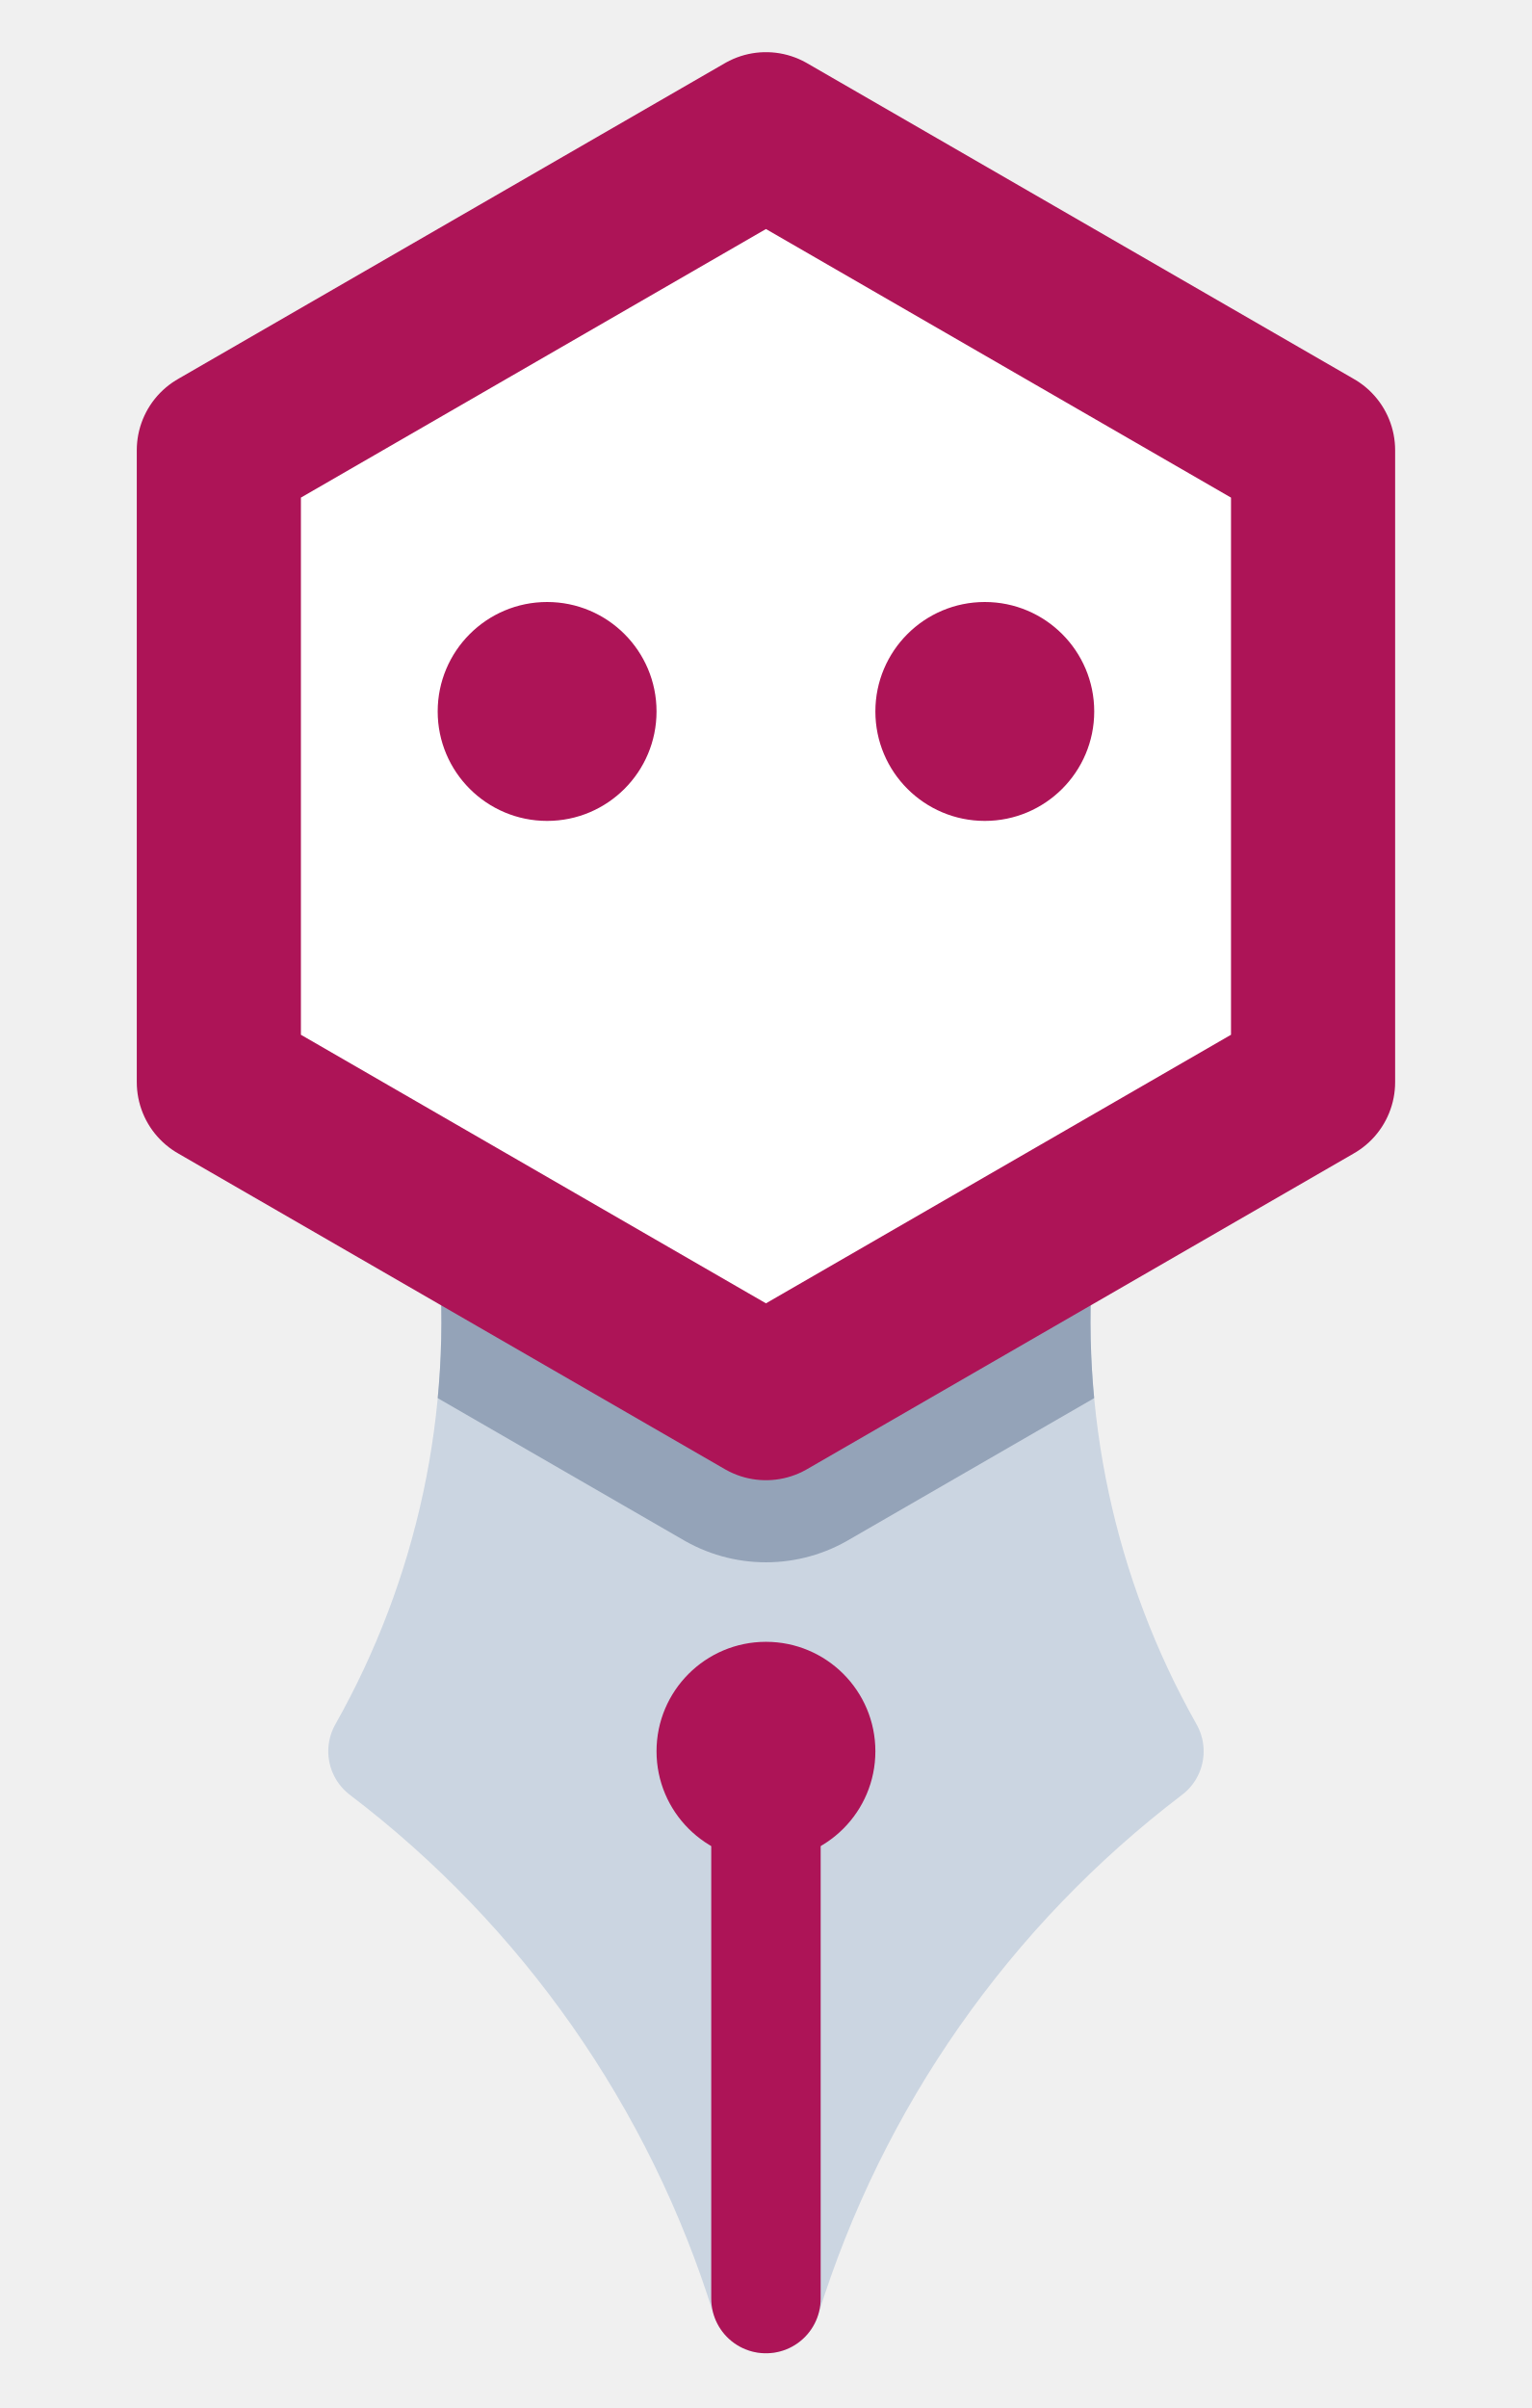
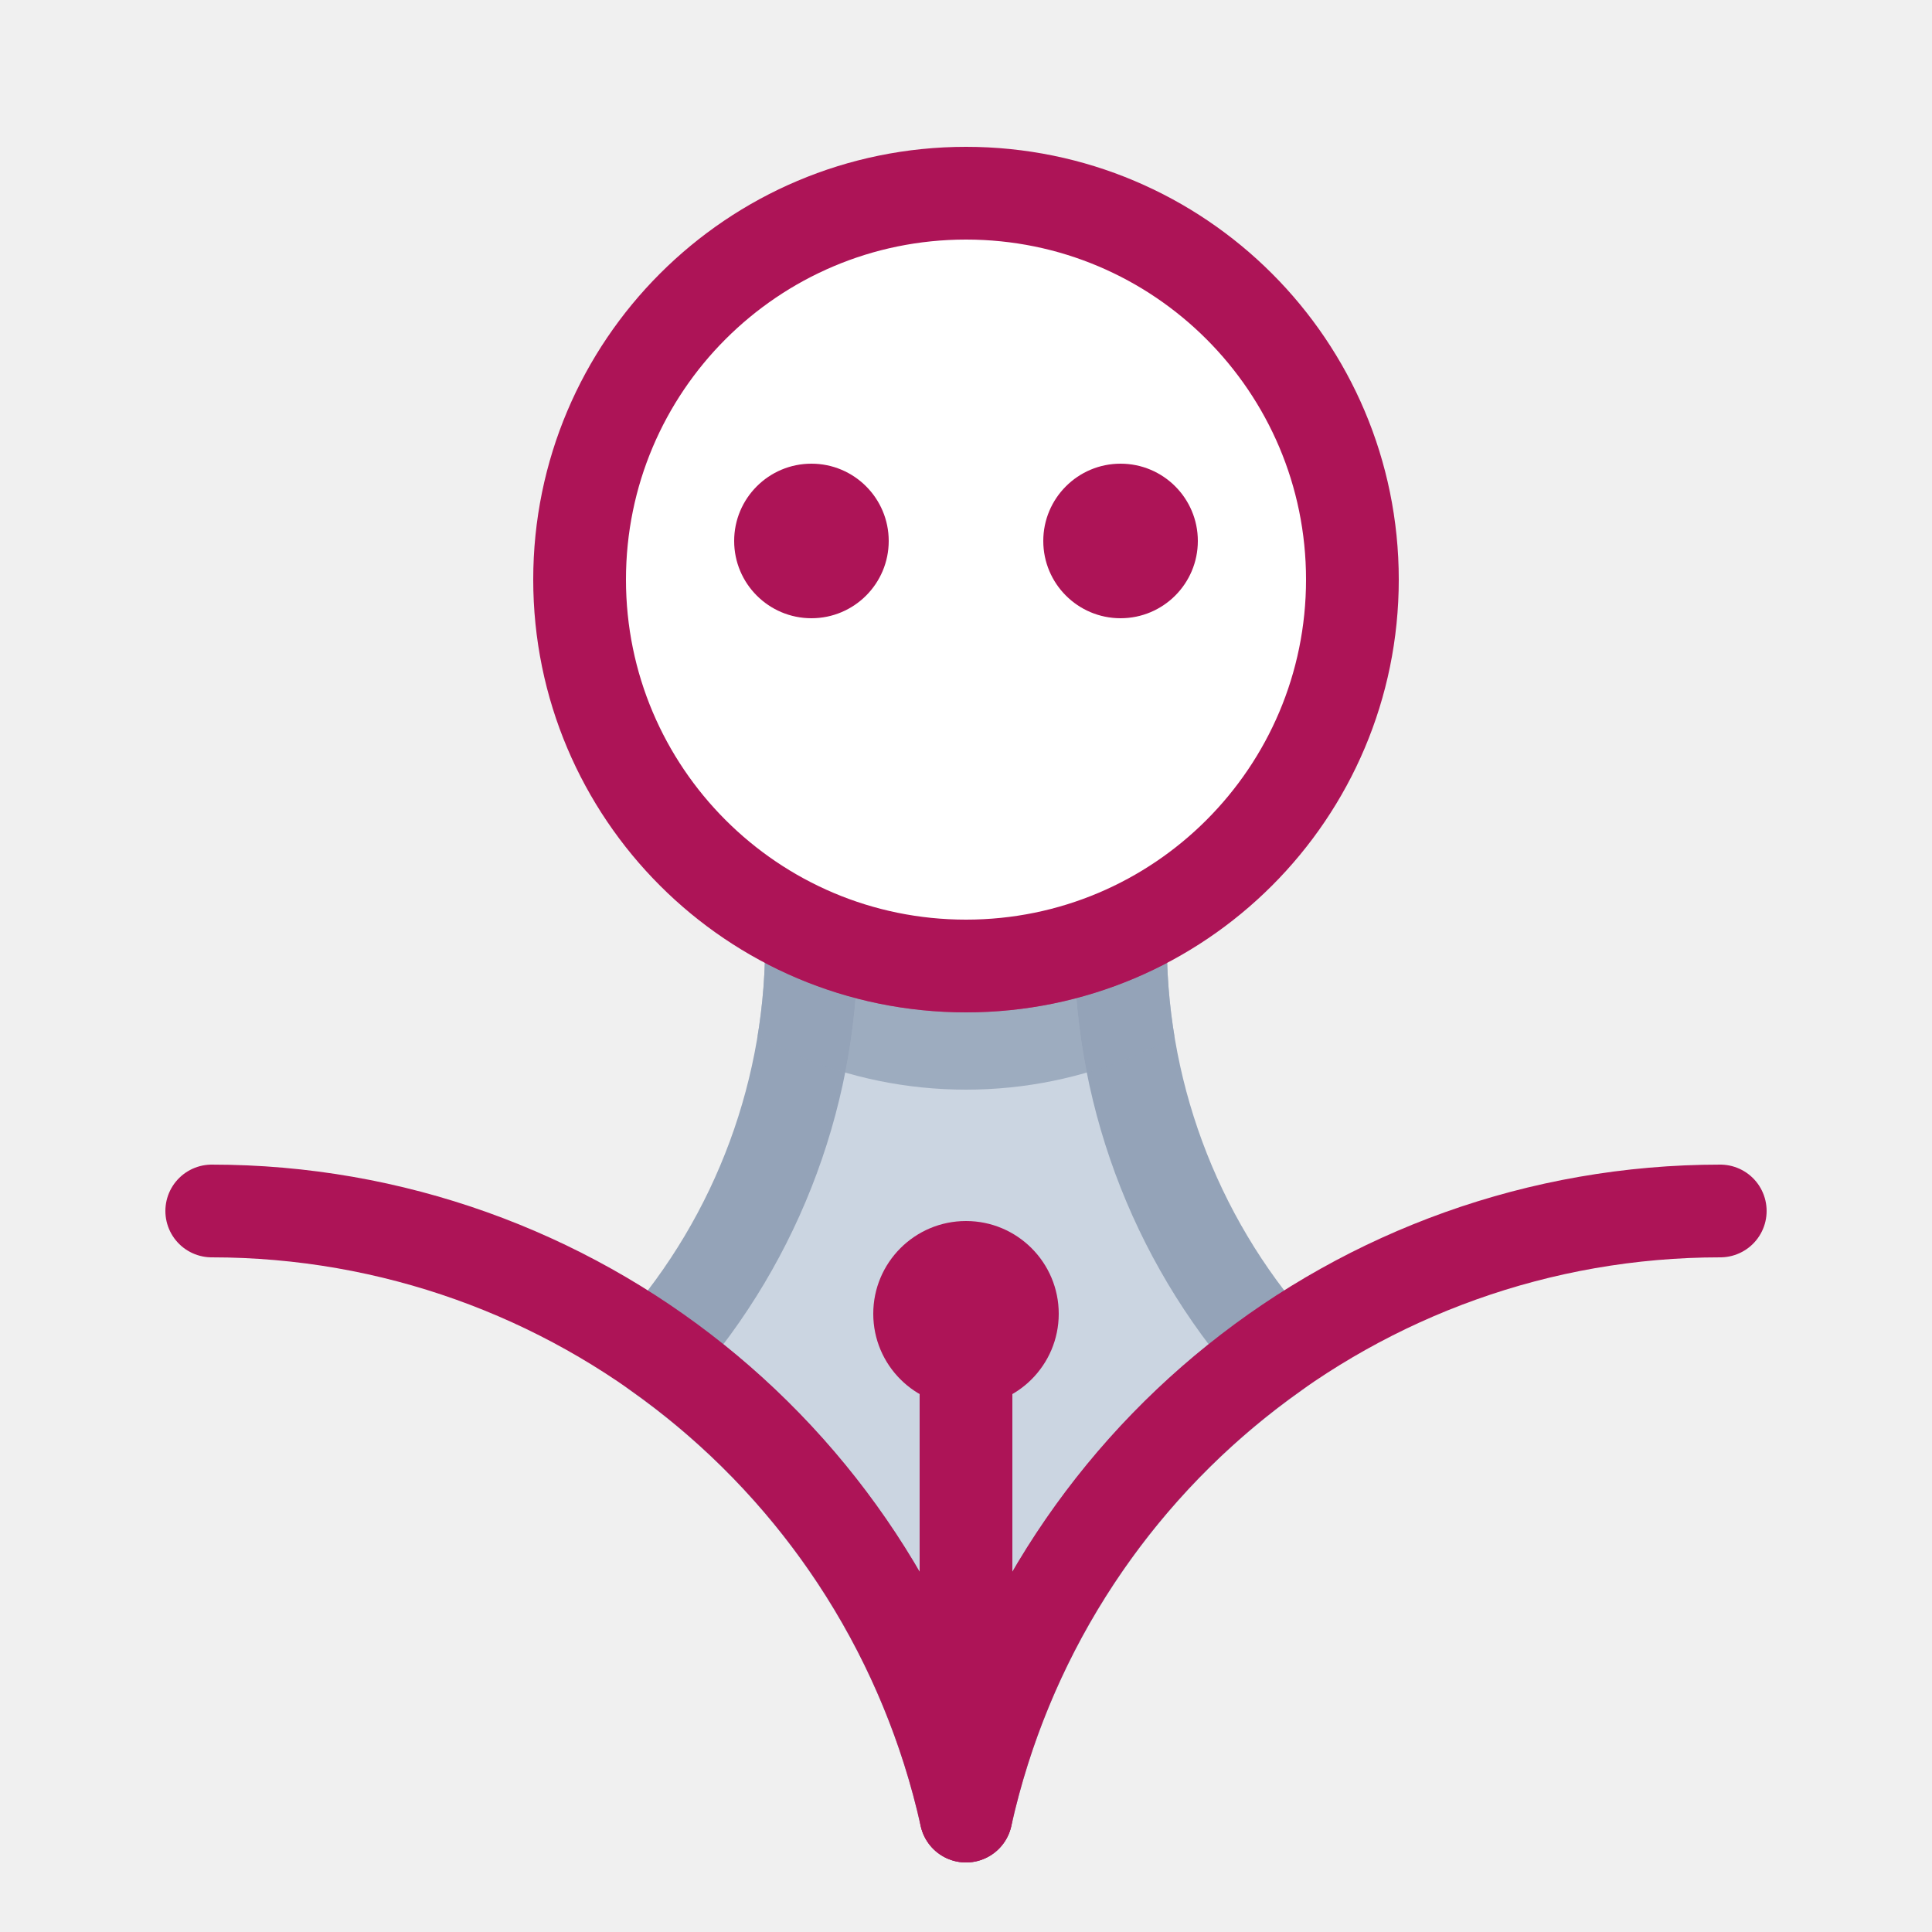
- <svg xmlns="http://www.w3.org/2000/svg" viewBox="-70 -70 140 220">
-   <path fill="#cbd5e1" stroke="#cbd5e1" stroke-width="10" stroke-linejoin="round" d="       M -25 43.302       A 80 80 0 0 1 -35 90       A 100 100 0 0 1 0 140       A 100 100 0 0 1 35 90       A 80 80 0 0 1 25 43.302       L 0 57.735       z     " />
-   <mask id="shadow" x="-70" y="-70" width="140" height="240">
-     <path fill="white" stroke="white" stroke-width="10" stroke-linejoin="round" d="         M -25 43.302         A 80 80 0 0 1 -35 90         L 35 90         A 80 80 0 0 1 25 43.302         L 0 57.735         z       " />
+ <svg xmlns="http://www.w3.org/2000/svg" viewBox="-125 -125 250 250">
+   <path id="pen" fill="#cbd5e1" stroke="#94a3b8" stroke-width="12" stroke-linejoin="round" stroke-linecap="round" d="       M -20 -4.2       A 80 80 0 0 1 -40 50       A 100 100 0 0 1 0 110       A 100 100 0 0 1 40 50       A 80 80 0 0 1 20 -4.2       A 50 50 0 0 1 -20 -4.2       z     " />
+   <filter id="shadow" x="-100%" y="-100%" width="300%" height="300%">
+     <feDropShadow in="SourceGraphic" dx="0" dy="10" stdDeviation="0" flood-color="#94a3b8" />
+   </filter>
+   <mask id="clip" x="-100%" y="-100%" width="300%" height="300%">
+     <use href="#pen" />
  </mask>
-   <path mask="url(#shadow)" fill="none" stroke="#94a3b8" stroke-width="30" stroke-linecap="round" stroke-linejoin="round" d="       M -50 28.868       L 0 57.735       L 50 28.868     " />
-   <circle cx="0" cy="90" r="10" fill="#ad1457" />
-   <path fill="none" stroke="#ad1457" stroke-width="10" stroke-linecap="round" d="       M 0 90       L 0 140     " />
-   <path fill="white" stroke="#ad1457" stroke-width="15" stroke-linejoin="round" d="       M 0 57.735       L 50 28.868       L 50 -28.868       L 0 -57.735       L -50 -28.868       L -50 28.868       z     " />
-   <circle cx="-20" cy="-5" r="10" fill="#ad1457" />
-   <circle cx="20" cy="-5" r="10" fill="#ad1457" />
+   <use href="#face" filter="url(#shadow)" mask="url(#clip)" />
+   <circle cx="0" cy="45" r="12" fill="#ad1457" />
+   <path fill="none" stroke="#ad1457" stroke-width="12" stroke-linecap="round" d="       M 0 45       L 0 110     " />
+   <path fill="none" stroke="#ad1457" stroke-width="12" stroke-linecap="round" d="       M 0 110       A 100 100 0 0 1 97.6 31.7       M 0 110       A 100 100 0 0 0 -97.6 31.7     " />
+   <circle id="face" fill="white" stroke="#ad1457" stroke-width="12" stroke-linejoin="round" cx="0" cy="-50" r="50" />
+   <circle cx="-20" cy="-55" r="10" fill="#ad1457" />
+   <circle cx="20" cy="-55" r="10" fill="#ad1457" />
</svg>
